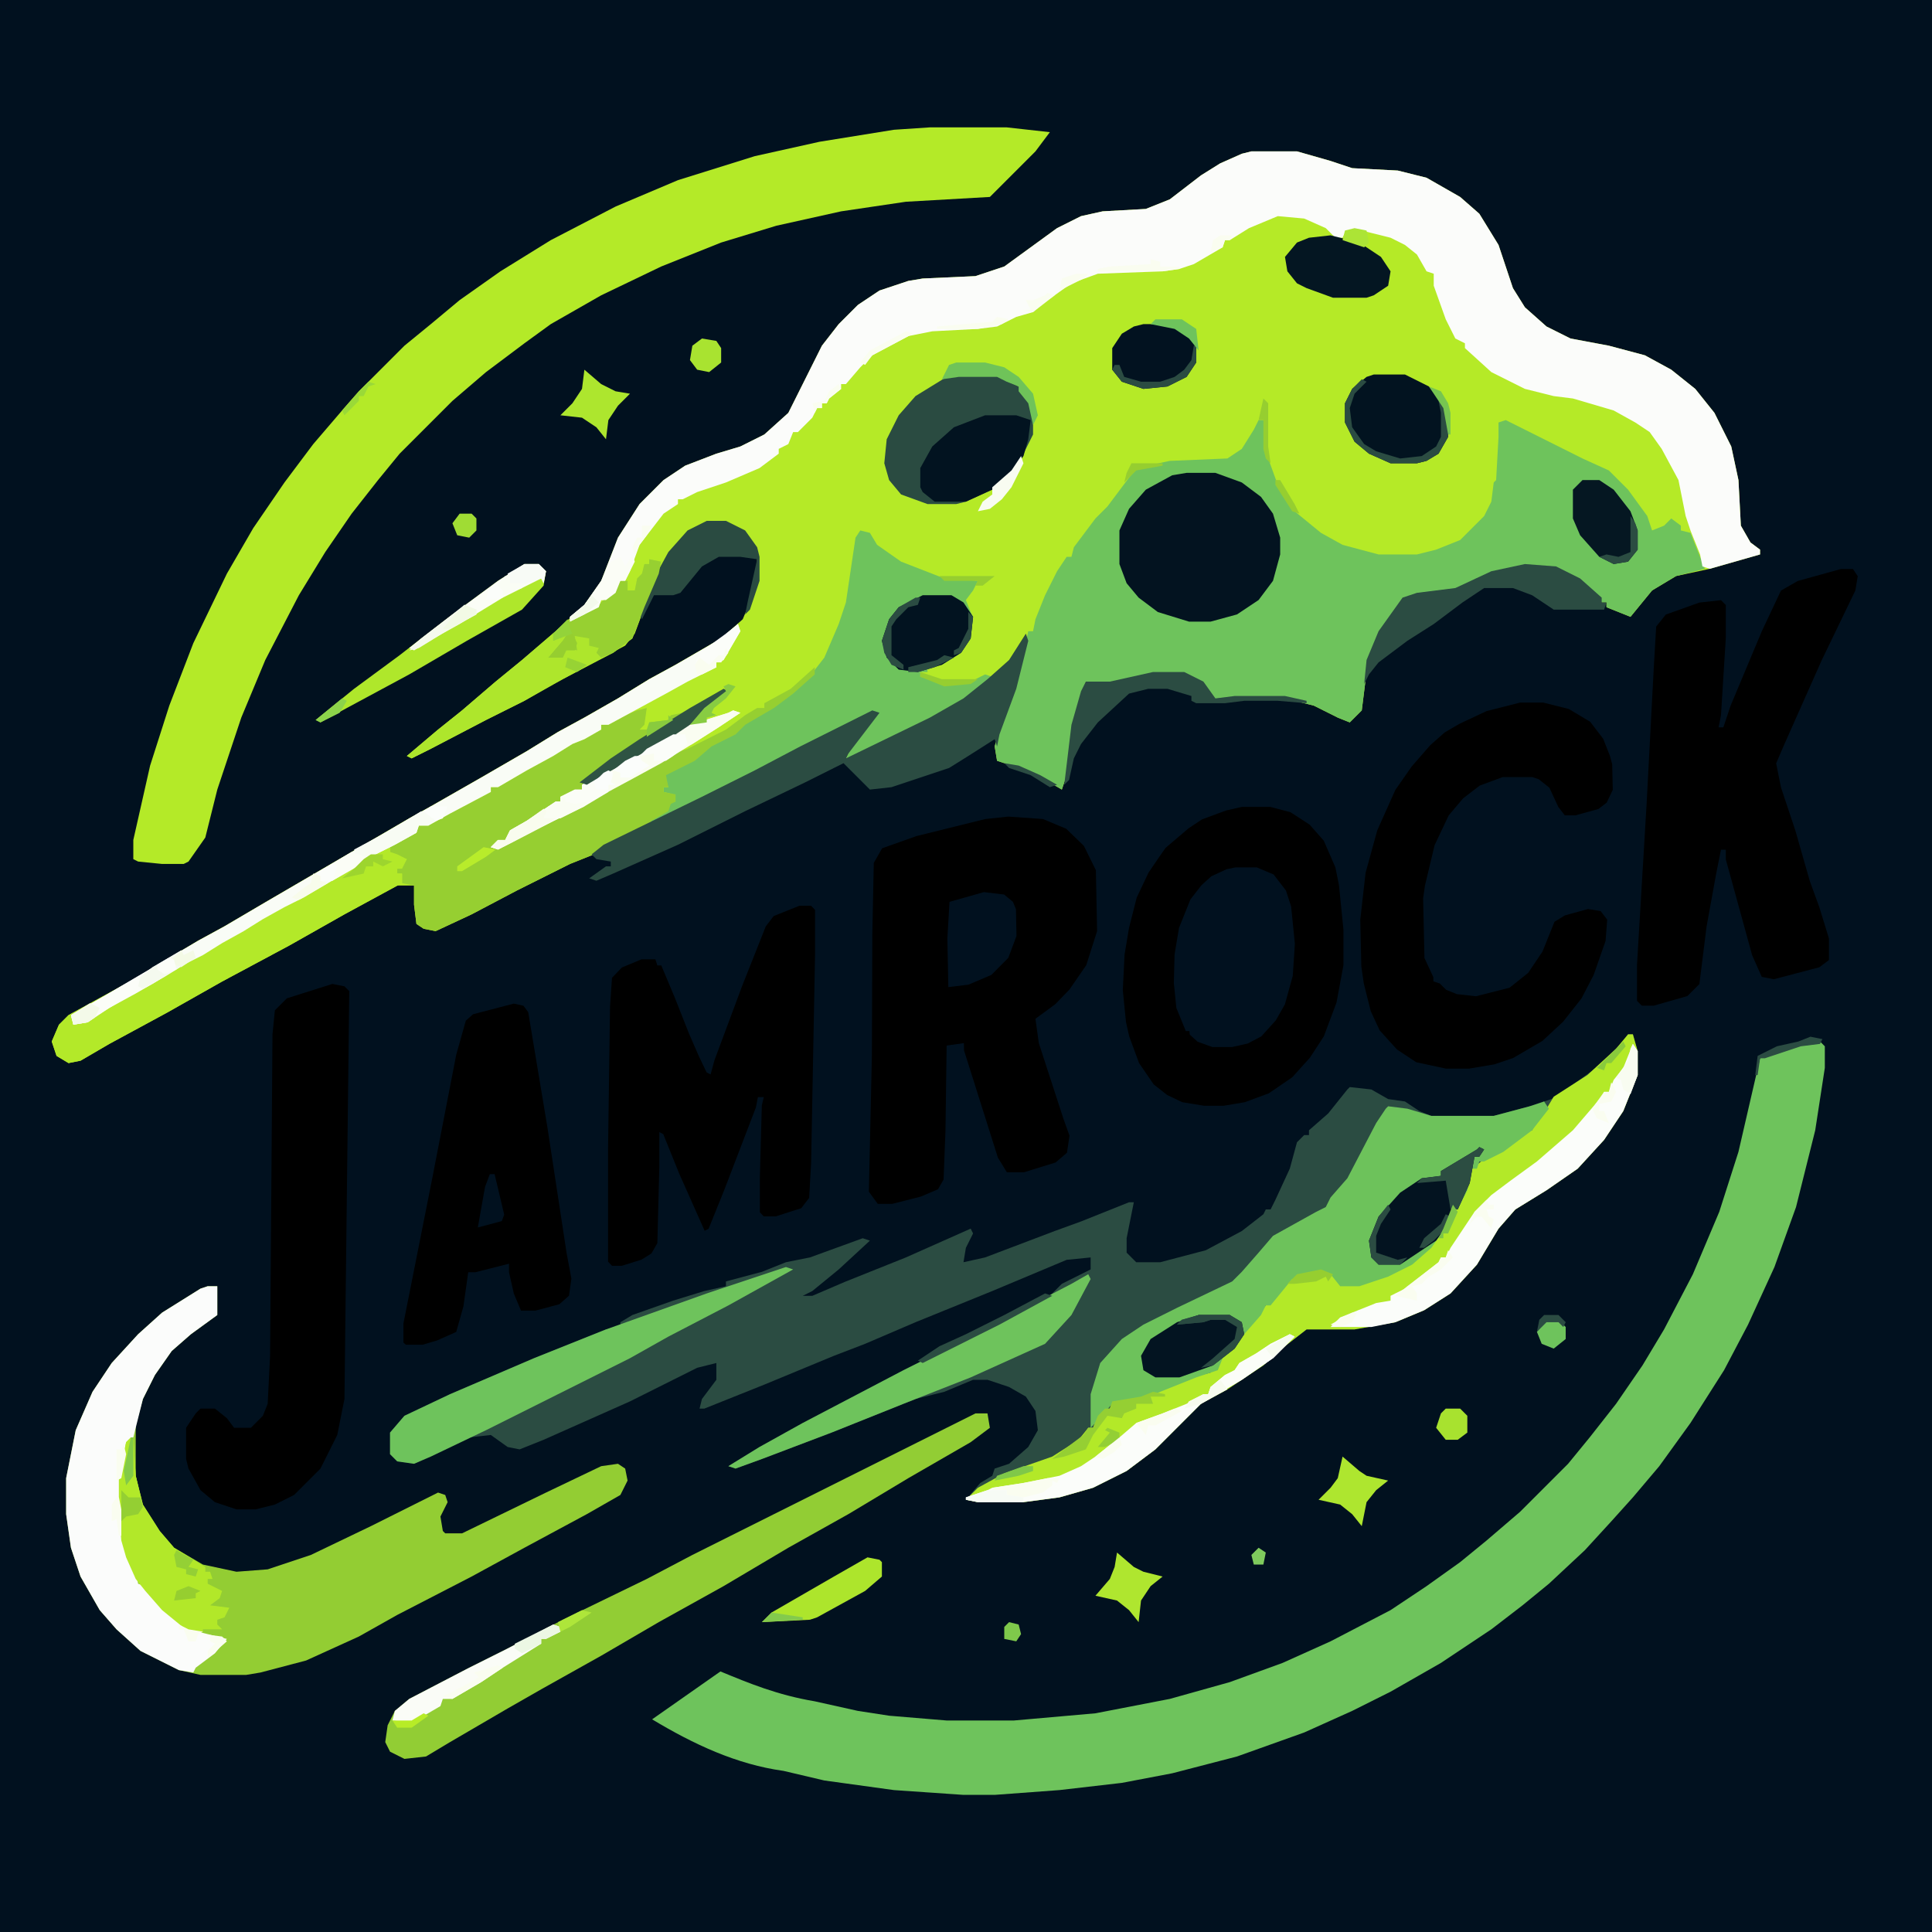
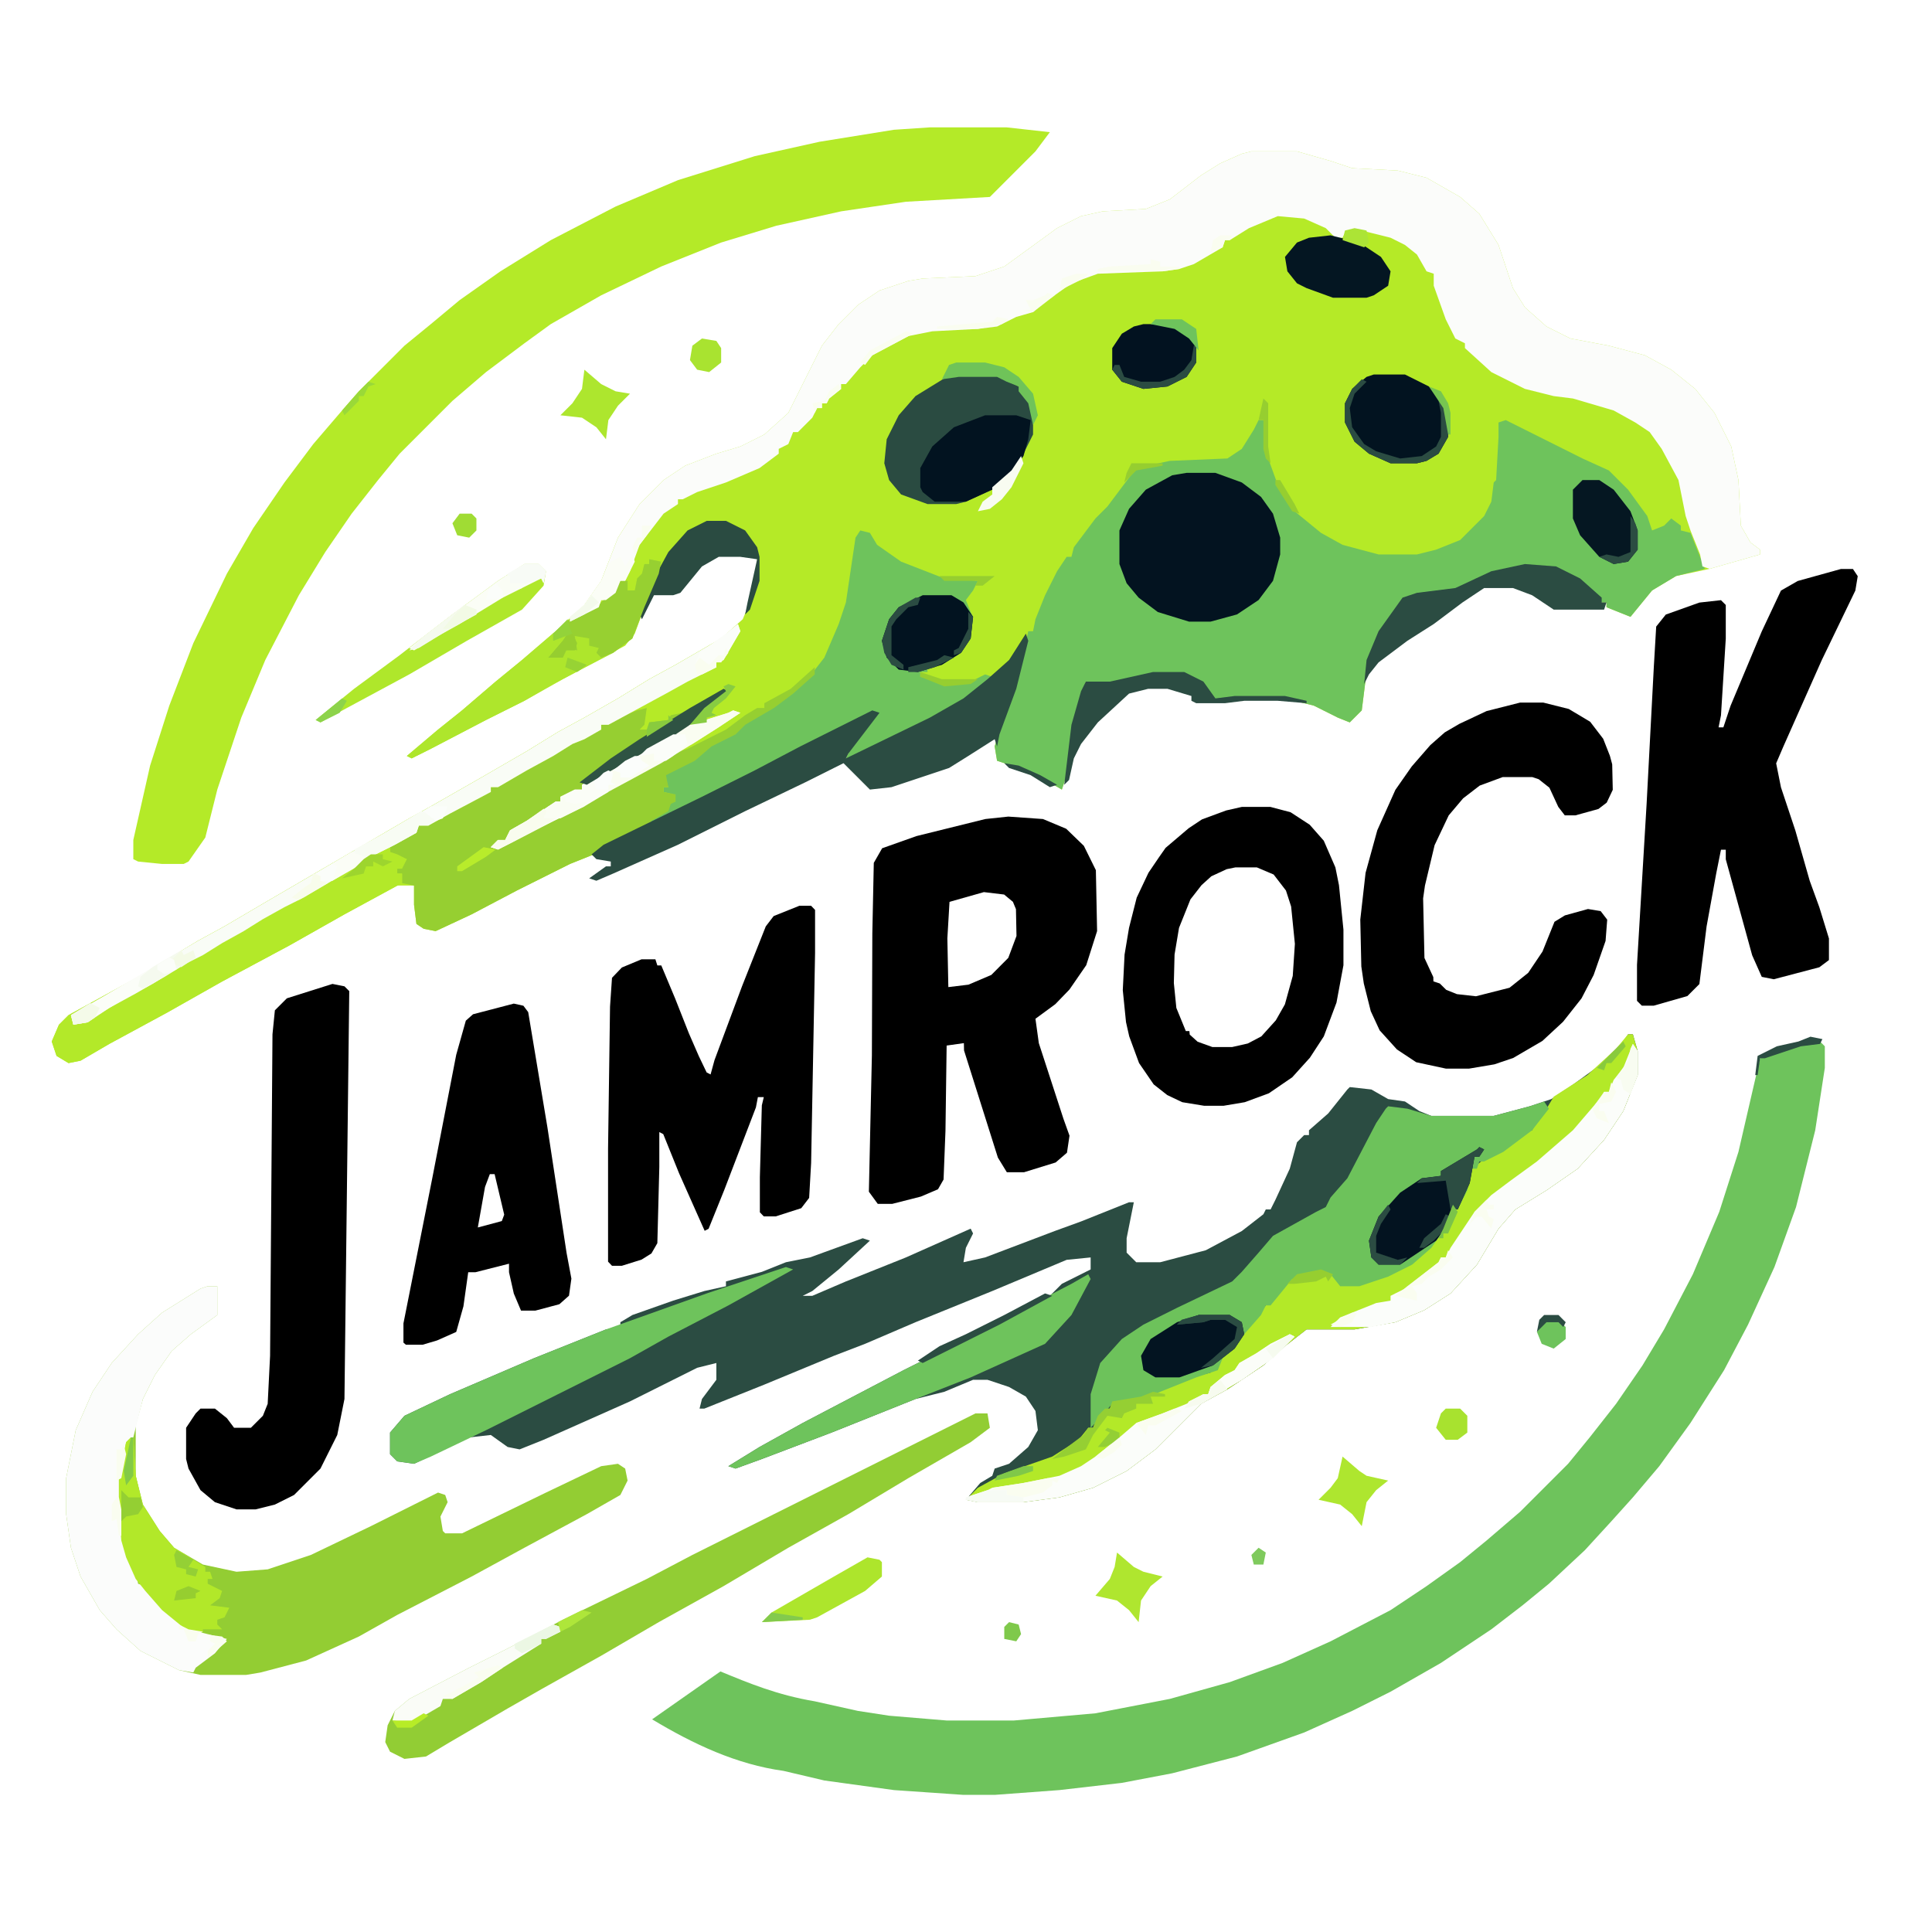
<svg xmlns="http://www.w3.org/2000/svg" viewBox="0 0 805.237 805.237">
-   <path d="M113.433 119.914H918.67v805.238H113.433Z" fill="#01111f" style="stroke-width:.786" transform="translate(-113.433 -119.914)" />
  <path d="M521.567 63.086h19l14 4 9 3 19 1 12 3 14 8 8 7 8 13 6 18 5 8 9 8 10 5 16 3 15 4 11 6 10 8 8 10 7 14 3 14 1 19 4 7 4 3v2l-21 6-14 3-10 6-9 11-10-4v-2h-2l-4-5-10-7-5-2-13-1-14 3-15 7-21 3-8 11-6 12-2 8-2 16-5 5-5-2-10-5-12-3h-21l-8 1-5-7-8-4h-13l-18 4-10-1-3 10-2 8-2 18-3 9-12-7-15-5-1-6 3-10 7-21 3-14-8 11-11 10-14 9-23 12-17 8h-2l2-4 11-15-6 2-40 20-19 10-34 17-17 8-2 2-10 4-22 11-19 10-15 7-5-1-3-2-1-8v-8h-7l-22 12-23 13-28 15-23 13-24 13-12 7-5 1-5-3-2-6 3-7 4-4 31-17 8-5 15-9 11-6 17-10 60-35 9-5 21-12 19-11 13-8 11-6 14-8 13-8 11-6 19-11 9-8 5-12 1-4v-10l-3-7-5-5-5-2h-8l-8 4-7 8-8 15-7 19-4 5-26 14-16 9-16 8-23 12-8 4-2-1 13-11 10-8 14-12 11-9 14-12 12-11 7-10 7-18 9-14 10-10 9-6 13-5 10-3 10-5 10-9 14-28 7-9 8-8 9-6 12-4 6-1 22-1 12-4 22-16 10-5 9-2 18-1 10-4 13-10 8-5 9-4z" fill="#b5ea27" />
  <path d="M678.567 431.086h2l2 7v10l-6 15-8 12-11 12-13 9-13 8-7 8-9 15-11 12-11 7-12 5-17 3h-20l-9 7-9 8-15 10-11 6-19 19-12 9-14 7-14 4-15 2h-19l-5-1 6-7 5-3 1-3 6-2 8-7 4-7-1-8-4-6-7-4-9-3h-6l-12 5-12 3-35 14-29 11-11 4-3-1 13-8 18-10 42-22 26-13 19-10 16-8 5-5 12-6v-5l-10 1-31 13-32 13-21 9-13 5-29 12-25 10h-2l1-4 6-8v-7l-8 2-28 14-36 16-10 4-5-1-7-5-9 1-23 11-7-1-3-3v-9l6-7 19-9 35-15 30-12 6-1v-2l5-3 17-6 13-4 9-2v-2l15-4 10-4 10-2 22-8 3 1-13 12-11 9-4 2h4l14-6 25-10 27-12 1 2-3 6-1 6 9-2 29-11 11-4 20-8h2l-3 15v6l4 4h10l19-5 15-8 9-7 1-2h2l2-4 6-13 3-11 3-3h2v-2l8-7 8-10 1-1 9 1 7 4 7 1 6 4 5 2h26l15-4 9-3 9-6 11-8 10-10z" fill="#2b4c42" />
  <path d="M524.567 175.086h2l2 16 4 11 7 11 11 9 9 5 15 4h16l8-2 10-4 10-10 3-6 1-8 1-1 1-18v-6l3-1 32 16 11 5 8 8 8 11 2 6 5-2 3-3 4 3v2l4 1 6 15-12 3-10 6-9 11-10-4v-2h-2l-4-5-10-7-5-2-13-1-14 3-15 7-21 3-8 11-6 12-2 8-2 16-5 5-5-2-10-5-12-3h-21l-8 1-5-7-8-4h-13l-18 4-10-1-3 10-2 8-2 18-3 9-12-7-15-5-1-6 3-10 7-21 4-17h2l1-5 4-10 5-10 4-6h2l1-4 9-12 5-5 12-16 14-3 24-1 6-4 5-8zm229 259h5l2 2v9l-4 26-8 32-9 25-11 24-10 19-14 22-13 18-11 13-9 10-11 12-15 14-11 9-13 10-21 14-21 12-16 8-20 9-28 10-27 7-21 4-26 3-27 2h-13l-29-2-29-4-17-4c-19.594-2.705-37.483-11.093-54.771-21.484l28.467-19.959c11.868 4.888 23.671 9.814 39.304 12.443l18 4 13 2 24 2h28l34-3 31-6 25-7 22-8 20-9 25-13 15-10 14-10 11-9 14-12 20-20 9-11 11-14 11-16 9-15 12-23 11-26 8-25 9-39 11-4z" fill="#6ec35c" />
  <path d="M387.567 53.086h32l18 2-6 8-19 19-35 2-27 4-27 6-23 7-25 10-25 12-21 12-11 8-16 12-14 12-22 22-9 11-11 14-11 16-11 18-14 27-10 24-10 30-5 20-7 10-2 1h-9l-10-1-2-1v-8l7-31 8-25 10-26 14-29 11-19 13-19 12-16 12-14 7-8 19-19 11-9 12-10 17-12 21-13 27-14 26-11 32-10 27-6 31-5z" fill="#b4ea28" />
  <path d="M521.567 63.086h19l14 4 9 3 19 1 12 3 14 8 8 7 8 13 6 18 5 8 9 8 10 5 16 3 15 4 11 6 10 8 8 10 7 14 3 14 1 19 4 7 4 3v2l-21 6-3-1-1-5-4-10-2-6-3-15-7-13-5-7-6-4-9-5-17-5-8-1-12-3-14-7-11-10v-2l-4-2-4-8-5-14v-5l-3-1-4-7-5-4-6-3-12-3-7 1-1 2h-3l-4-4-9-4-11-1-12 5-8 5h-2l-1 3-12 7-6 2-7 1-27 1-11 4-14 10-2 2-7 2-8 4-8 1-19 1-10 2-15 8-5 5-6 7h-2v2l-5 4-1 2h-2v2h-2l-2 4-6 6h-2l-2 5-4 2v2l-8 6-14 6-12 4-6 3h-2v2l-6 4-10 13-4 11-2 4h-2l-2 5-4 3h-2l-1 3-12 6v-2l6-5 7-10 7-18 9-14 10-10 9-6 13-5 10-3 10-5 10-9 14-28 7-9 8-8 9-6 12-4 6-1 22-1 12-4 22-16 10-5 9-2 18-1 10-4 13-10 8-5 9-4z" fill="#fbfcfa" />
  <path d="M86.567 536.086h4v12l-11 8-8 7-7 10-5 10-3 11v21l3 12 7 11 6 7 12 7 14 3 13-1 18-6 25-12 28-14 3 1 1 3-3 6 1 6 1 1h7l35-17 23-11 7-1 3 2 1 5-3 6-14 8-26 14-22 12-31 16-16 9-22 10-19 5-6 1h-19l-9-2-16-8-10-9-7-8-8-14-4-12-2-14v-15l4-20 7-16 8-12 11-12 10-9 16-10z" fill="#93cd33" />
  <g style="fill:currentColor;fill-opacity:1">
    <path d="m517.585 336.313-6.548 1.483-10.045 3.707-5.58 3.707-9.598 8.155-2.603 3.707-4.538 6.673-4.91 10.379-3.197 12.604-1.858 11.12-.742 14.828 1.342 13.345 1.34 5.93 4.095 11.122 6.103 8.897 5.656 4.448 6.25 2.966 9.08 1.483h8.184l8.78-1.483 10.045-3.707 9.747-6.673 7.365-8.155 5.803-8.897 5.28-14.086 2.9-15.57-.003-14.827-1.864-18.535-1.49-7.414-4.838-11.12-5.88-6.673-7.962-5.19-8.409-2.224zm-2.675 25.207h8.93l6.995 2.966 5.135 6.672 2.16 6.673 1.565 15.57-.891 13.344-3.272 11.862-3.794 6.673-6.026 6.672-5.655 2.966-6.548 1.483h-8.185l-6.176-2.224-3.275-2.966-.149-1.483h-1.488l-3.945-9.638-1.044-10.38.295-11.862 1.859-11.12 4.76-11.863 4.612-5.93 4.092-3.708 6.399-2.965z" style="stroke-width:.743" />
    <path d="M333.137 377.527h4.93l1.643 1.714v18.005l-1.643 87.45-.822 14.574-3.287 4.287-10.682 3.43h-4.93l-1.643-1.715v-14.575l.822-30.007.821-3.43h-2.465l-.821 4.287-13.147 34.294-6.574 16.29-1.643.857-10.682-24.006-6.574-16.29-1.643-.857v14.575l-.822 31.722-2.465 4.287-4.108 2.572-8.217 2.572h-4.109l-1.643-1.715v-47.154l.822-59.157.821-12.003 4.109-4.287 8.217-3.43h5.752l.821 2.573h1.644l5.751 13.717 5.752 14.575 4.109 9.431 3.286 6.86 1.644.856 1.643-6.001 11.504-30.865 9.86-24.863 3.287-4.287z" style="stroke-width:.839" />
    <path d="M633.552 292.83h9.676l10.614 2.662 8.915 5.322 5.435 7.095 2.796 7.096.959 3.548.236 10.643-2.52 5.322-3.46 2.66-9.617 2.66h-4.398l-2.717-3.547-3.696-7.982-4.477-3.548-2.659-.887h-12.314l-9.597 3.548-6.919 5.322-6 7.095-5.881 12.417-4.024 16.852-.761 5.322.551 24.835 3.696 7.982.04 1.774 2.658.887 2.698 2.66 4.437 1.775 7.936.886 13.995-3.547 7.78-6.21 5.96-8.87 5.001-12.416 4.34-2.66 9.616-2.661 5.297.887 2.718 3.548-.682 8.869-4.963 14.19-5.061 9.757-7.7 9.757-8.619 7.982-12.157 7.096-7.857 2.66-10.516 1.775h-9.676l-12.374-2.661-8.034-5.322-7.215-7.982-3.695-7.983-2.895-11.53-1.037-7.096-.434-19.512 2.206-19.513 4.884-17.74 7.542-16.851 6.82-9.756 7.72-8.87 6.039-5.322 6.078-3.547 11.317-5.322z" style="stroke-width:.883" />
    <path d="M767.285 237.145h5l2 3-1 6-14 29-16 36-3 7 2 10 6 18 6 21 4 11 4 13v9l-4 3-19 5-5-1-4-9-11-40v-4h-2l-2 10-4 22-3 24-5 5-14 4h-5l-2-2v-15l4-67 3-57 1-17 4-5 14-5 9-1 2 2v14l-2 32-1 5h2l3-9 13-31 8-17 7-4z" />
    <path d="m420.26 340.346-9.589 1.016-28.689 7.107-14.314 5.076-3.481 6.09-.61 29.442-.182 50.761-1.258 56.852 3.706 5.076h6.006l11.952-3.045 7.147-3.046 2.32-4.06.793-20.305.488-35.533 7.187-1.015.062 3.045 14.111 44.67 3.726 6.091h7.208l13.133-4.06 4.724-4.061 1.057-7.107-2.544-7.106-10.243-31.472-1.406-10.152 8.287-6.092 5.885-6.09 7.002-10.153 4.52-14.213-.51-25.38-5.01-10.152-7.35-7.107-9.691-4.06zm-10.179 31.473 8.43 1.015 3.665 3.045 1.262 3.046.225 11.167-3.42 9.137-7.066 7.107-9.528 4.061-8.389 1.016-.408-20.306.896-15.227z" style="stroke-width:1.104" />
    <path d="m138.567 410.086 5 1 2 2-2 170-3 15-7 14-11 11-8 4-8 2h-8l-9-3-6-5-5-9-1-4v-13l4-6 2-2h6l5 4 3 4h7l5-5 2-5 1-20 1-134 1-10 5-5z" />
    <path d="m327.584 538.205-17 4.443-3 2.665-4 14.218-10 51.538-12 60.425v7.997l1 .889h7l6-1.778 8-3.554 3-10.663 2-14.218h3l14-3.554v3.554l2 8.886 3 7.109h6l10-2.666 4-3.554 1-7.109-2-10.663-8-52.427-8-47.984-2-2.666zm-10 71.087h2l4 16.883-1 2.666-10 2.666 3-16.883z" style="stroke-width:.943" transform="translate(-113.433 -119.914)" />
  </g>
  <path d="M678.567 431.086h2l2 7v10l-6 15-8 12-11 12-13 9-13 8-7 8-9 15-11 12-11 7-12 5-17 3h-20l-9 7-9 8-15 10-11 6-19 19-12 9-14 7-14 4-15 2h-19l-5-1 5-5 11-6 20-7 11-7 4-5h2l2-5 3-3h2l1-3 12-2 21-8 8-2 1-2 2-1 2-4 6-5 6-9 6-7 5-5 6-7 12-3 5 2 3 4h8l17-6 9-6 6-7 5-7 1-5 2-2 3-4 4-11 5-4 11-6 7-6h2l2-4 4-5 3-5 14-9 12-11z" fill="#b3e928" />
  <path d="m643.567 459.086 2 3-7 9-12 9-8 4h-2l-1 3h-2l-2 9-4 8h-2l-2 6-7 10-8 7-10 5-12 4h-8l-4-5-4-1-12 3-9 11h-2l-2 4-7 8-4 6-5 4-2 5-9 3-20 8-7 2-8 1-7 8-2 2v-14l4-13 9-10 9-6 14-7 23-11 4-4 7-8 6-7 18-10 4-2 2-4 7-8 12-23 4-6 1-1 8 1 10 3h26l15-4Z" fill="#6dc25b" />
  <path d="m358.567 221.086 4 1 3 5 10 7 18 7 14 1-2 4-3 4 2 5 1 2-1 9-4 6-8 5-6 1v2h-3v2l5 1 5 2 11-1 6-3 3 1-9 8-17 10-24 12-9 4h-2l2-4 11-15-6 2-40 20-19 10-28 14-2-1 8-5v-3h3l-1-3-4-1v-2h2l-2-5 8-5 6-3 9-7 8-4 5-4 6-4 5-3 13-10 7-9 6-14 3-9 4-27z" fill="#6ec35c" />
  <path d="M339.567 278.086v3l-9 8-8 6-12 7-4 4-10 5-7 6-12 6 1 5h-2v2l5 1v3l-2 1-1 3-7 4-3 3-19 9-2 2-10 4-22 11-19 10-15 7-5-1-3-2-1-8v-8l-5-1v-4h-2v-2l4-4-5-1-2-2v-3l8-4 4-4 10-4 7-4 11-6h2v-2l8-4 11-6 14-8 2-2 8-3 3-1v-2l15-6 4-1-1 7-2 2h4v-3l8-1 1-2 5-1 17-10 2 1-14 12-5 5-17 9-18 10-5 3h-2v2l-9 3v2l-14 9-8 5-1 2-5 3 6-2 17-9 16-8 10-6 10-5 11-6 5-3 6-2 16-8 8-6 5-3h3v-2l11-6z" fill="#96cf31" />
  <path d="M406.567 589.086h5l1 6-8 6-26 15-25 15-25 14-27 16-27 15-24 14-25 14-14 8-24 14-10 6-9 1-6-3-2-4 1-7 3-6 6-5 25-13 16-8 23-12 35-17 19-10 16-8z" fill="#92cd34" />
  <path d="m307.567 260.086 1 3-7 12-3 1v2l-12 6-9 5-24 13h-3v2l-7 4-5 2-8 5-11 6-12 7h-3v2l-17 9-9 5h-4l-1 3-9 5h-2v3l3 1 4 2-2 4h-2v2h2v4l-24 13-23 13-28 15-23 13-24 13-12 7-5 1-5-3-2-6 3-7 4-4 31-17 8-5 15-9 11-6 17-10 60-35 9-5 21-12 19-11 13-8 11-6 14-8 13-8 11-6 19-11z" fill="#b3e929" />
  <path d="M86.567 536.086h4v12l-11 8-8 7-7 10-5 10-4 16-2 2-3 15v13l2 18 4 8 1 5 3 1 6 8 9 8 3 2 16 4-5 6-8 6-1 2-6-1-16-8-10-9-7-8-8-14-4-12-2-14v-15l4-20 7-16 8-12 11-12 10-9 16-10z" fill="#fbfcfb" />
  <path d="M494.567 197.086h12l11 4 8 6 5 7 3 10v7l-3 11-6 8-9 6-11 3h-9l-13-4-8-6-5-6-3-8v-14l4-9 7-8 11-6z" fill="#031320" />
  <path d="m427.567 264.086 1 3-5 20-7 19-1 5-1-3-11 7-8 5-24 8-9 1-11-11-16 8-25 12-28 14-27 12-7 3-3-1 7-5h2v-2l-6-1-2-2 5-4 41-20 22-11 19-10 30-15 3 1-13 17-1 2 35-17 14-8 10-8 9-8z" fill="#2b4c42" />
  <path d="M399.567 156.086h16l9 5 5 7 1 3v10l-7 14-8 8-13 6-4 1h-12l-11-4-5-6-2-7 1-10 5-10 7-8 13-8z" fill="#2a4b41" />
  <path d="m327.567 528.086 3 1-27 15-25 13-16 9-60 30-23 11-7 3-7-1-3-3v-9l6-7 19-9 35-15 30-12 42-15z" fill="#6ec35c" />
  <path d="m307.567 260.086 1 3-7 12-3 1v2l-12 6-9 5-24 13h-3v2l-7 4-5 2-8 5-11 6-12 7h-3v2l-17 9-9 5h-4l-1 3-9 5-12 6-4 3-22 13-8 4-9 5-8 5-9 5-8 5-8 4-13 8-13 7-10 6-4 3-6 1-1-4 14-8 39-23 11-6 17-10 60-35 9-5 21-12 19-11 13-8 11-6 14-8 13-8 11-6 19-11z" fill="#f9fcf6" />
  <path d="m680.567 435.086 2 3v10l-6 15-8 12-11 12-13 9-13 8-7 8-9 15-11 12-11 7-12 5-10 2h-17l4-4 15-6 6-1v-2l6-3 14-11 1-2h2l2-4 10-15 7-7 8-6 11-8 15-13 12-14 1-2h2l2-5 4-5 2-5z" fill="#fbfdfa" />
  <path d="m453.567 531.086 1 2-8 15-11 12-31 14-28 11-30 12-29 11-11 4-3-1 13-8 18-10 42-22 26-13 19-10 25-13z" fill="#6ec35c" />
  <path d="m270.567 233.086 5 1-1 5-6 14-5 13-8 6-25 13-12 7-16 8-23 12-8 4-2-1 13-11 10-8 14-12 11-9 14-12 6-5 12-6 8-8 1-2h3v4h3l1-5 2-2 1-4h2z" fill="#aee62c" />
  <path d="M54.567 599.086h1l1 16 3 12 7 11 6 7 13 8v2h2l1 3h-2v2l6 3-1 3-4 3 8 1-2 4-3 1v2l2 2h-8v1h-6l-11-9-7-8-4-5-4-9-2-7-1-13v-13l3-15Z" fill="#b2e829" />
  <path d="M572.567 156.086h13l10 5 6 7 2 5v9l-4 7-5 3-4 1h-11l-9-4-6-5-4-8v-8l3-6 6-5zm-162 17h13l6 2-1 8-2 7-6 8-7 6-11 5h-13l-5-4-1-2v-8l5-9 9-8z" fill="#021320" />
  <path d="m635.567 235.086 13 1 10 5 9 8v2h2l-1 3h-21l-9-6-8-3h-12l-9 6-12 9-11 7-12 9-4 5-2 4 1-10 5-12 10-14 6-2 16-2 15-7z" fill="#2b4c42" />
  <path d="m537.567 556.086 2 1-9 9-13 9-17 10-19 19-12 9-14 7-14 4-15 2h-19l-5-1v-1l9-3 2-1 13-2 15-3 9-4 6-4 10-8 7-6 11-4 10-4 7-4h2l1-3 6-5 4-2 2-3 7-4 6-4z" fill="#fbfdfa" />
  <path d="M218.567 235.086h6l3 3-1 6-9 10-23 13-24 14-26 14-11 6-2-1 16-13 19-14 9-7 13-10 19-14z" fill="#afe72b" />
  <path d="m616.567 478.086 2 1-2 3h-2l-2 11-5 11h-2l-2 6-5 7-15 10h-9l-3-3-1-7 4-10 9-10 9-6 8-1v-2l15-9Z" fill="#031320" />
  <path d="M384.567 248.086h12l5 3 4 6-1 9-4 6-8 5-10 3-8-1-5-5-2-7 3-9 4-5z" fill="#021320" />
  <path d="m554.567 98.086 12 3 9 6 4 6-1 6-6 4-3 1h-14l-11-4-4-2-4-5-1-6 5-6 5-2z" fill="#041622" />
  <path d="M499.567 548.086h13l5 3 1 5-4 6-9 7-14 5h-10l-5-3-1-6 4-7 11-7z" fill="#031421" />
  <path d="M476.567 135.086h10l8 4 4 5v7l-4 6-8 4-10 1-9-3-4-5v-9l4-6 5-3z" fill="#021220" />
  <path d="M294.567 217.086h8l8 4 5 7 1 4v10l-4 12-2 2 1-5 4-18-7-1h-9l-7 4-9 11-3 1h-8l-5 10-1-2 6-15 6-11 8-9z" fill="#2a4b41" />
  <path d="m270.567 233.086 5 1-1 5-6 14-5 13-8 6-5 2-2-2 1-2-4-1v-3l-6-1 1 6-4-1-2 4h-6l6-7 2-3-6 3v-3l7-6 12-6 8-8 1-2h3v4h3l1-5 2-2 1-4h2z" fill="#97d031" />
  <path d="M659.567 200.086h7l6 4 7 9 3 8v8l-4 5-6 1-6-3-8-9-3-7v-12Z" fill="#051722" />
  <path d="m305.567 296.086 3 1-9 6-11 7-13 8-11 6-13 7-11 6-27 14-6 3-3-1 3-3h3l2-4 7-4 12-8h2v-2l6-3h3v-2l24-13 16-9 5-3 16-5z" fill="#fafdf0" />
  <path d="M480.567 280.086h13l8 4 5 7 8-1h21l9 2v1l-12-1h-14l-8 1h-12l-2-1v-2l-10-3h-8l-8 2-13 12-7 9-3 6-2 9-2 2 3-25 4-14 2-4h10z" fill="#2b4c42" />
  <path d="m361.567 649.086 5 1 1 1v6l-7 6-20 11-3 1-20 1 4-4 26-15z" fill="#ade52c" />
  <path d="m230.567 677.086 3 1v2l-6 3h-2v2l-16 10-9 6-12 7h-4l-1 3-12 7-8-1 1-4 6-5 25-13 16-8z" fill="#fafcf7" />
  <path d="M218.567 235.086h6l3 3-1 5-1-2-16 8-18 11-9 5-10 6-2-1 5-4 13-10 19-14z" fill="#fbfdf6" />
  <path d="m253.567 321.086 2 1-1 4 2 1h-3v3l-10 6-19 9-17 9-3-1 3-3h3l2-4 7-4 12-8h2v-2l6-3h3v-2Z" fill="#fbfdf7" />
  <path d="m301.567 287.086 2 1-14 12-5 5-17 9-18 10-5 3-3-1 13-10 12-8 21-13z" fill="#2f5343" />
  <path d="m465.567 647.086 7 6 4 2 8 2-5 4-4 6-1 9-4-5-5-4-9-2 6-7 2-5z" fill="#afe62f" />
  <path d="m559.567 607.086 7 6 3 2 9 2-5 4-4 5-2 10-4-5-5-4-9-2 5-5 3-4z" fill="#aee62f" />
  <path d="m243.567 154.086 7 6 6 3 6 1-5 5-4 6-1 8-4-5-6-4-9-1 5-5 4-6z" fill="#ade62e" />
  <path d="m75.567 396.086 1 2 4-2 1 3-13 8-12 7-11 6-9 6-6 1-1-4 14-8 17-10zM537.567 556.086l2 1-9 9-13 9-17 10-7 2 2-3 6-3h2l1-3 6-5 4-2 2-3 7-4 6-4z" fill="#fbfdf8" />
  <path d="m616.567 478.086 2 1-2 3h-2l-2 11-5 11h-3l-2-12-12 1 2-2 8-1v-2l15-9Z" fill="#2c4d42" />
  <path d="M398.567 151.086h12l8 2 6 4 6 7 2 9-2 4-2-9-4-5v-2l-5-2-4-2h-16l-7 1 3-6z" fill="#6fc359" />
  <path d="M54.567 599.086h1l1 16 3 13-2 3-5 1-2 2-1-5v-13l3-15Z" fill="#b2e92a" />
  <path d="m175.567 338.086 6 3-3 3h-4l-1 3-9 5-10 5-6-1-1-2 15-8z" fill="#f8fcf4" />
  <path d="m263.567 231.086 1 3-4 8h-2l-2 5-4 3h-2l-1 3-12 6v-2l6-5 7-10 4-8 4-2 2 4z" fill="#fbfdf6" />
  <path d="m480.567 580.086 5 1v1h-6l1 3h-7v2l-5 2-1 2-6-1-6 8-3 6-9 3-5 1 5-4 8-6 2-3h2l2-5 3-3h2l1-3 12-2z" fill="#95cf33" />
  <path d="m567.567 158.086 2 1-5 5-2 6 1 8 5 7 5 3 10 3 9-1 6-4 2-4v-10l-1-5 3 3 1 3v9l-4 7-5 3-4 1h-11l-9-4-6-5-4-8v-8l3-6z" fill="#2b4c42" />
  <path d="m307.567 260.086 1 3-7 12-3 1v2l-6 3h-2l-1-4 2-5 11-8z" fill="#fbfdf9" />
  <path d="m292.567 141.086 6 1 2 3v6l-5 4-5-1-3-4 1-6Z" fill="#a9e330" />
  <path d="M602.567 587.086h6l3 3v7l-4 3h-5l-4-5 2-6Z" fill="#a8e22f" />
  <path d="m75.567 396.086 1 2 4-2 1 3-13 8-9 5-2-1 1-4 5-4z" fill="#f5faef" />
  <path d="m305.567 296.086 3 1-9 6-11 7-5 2 1-2h2l-2-3-3-1 6-4 16-5z" fill="#fafdf1" />
  <path d="m435.567 539.086 3 1-22 12-32 16-2-1 9-6 11-5 16-8z" fill="#2b4c42" />
  <path d="M280.567 306.086h5l1 4-6 5-3 2h-5v-3l-6 1 3-3z" fill="#fbfdf9" />
  <path d="m226.567 337.086 2 1-2 3h5l-3 2-21 11-3-1 3-3h3l2-4 7-4z" fill="#f9fcee" />
  <path d="M644.567 550.086h5l3 3v5l-5 4-5-2-2-5Z" fill="#6ec35c" />
  <path d="M218.567 235.086h6l3 3-1 5-1-2-9 3h-7l3-1-1-4Z" fill="#f8fbf6" />
  <path d="M499.567 548.086h13l5 3 1 5-4 6-9 7-5 1 5-4 9-8 1-5-5-3h-6l-3 1-11 1 2-2Z" fill="#2b4c42" />
  <path d="m146.567 355.086 5 2 1 2-14 8h-5v-2l-2-1z" fill="#fbfdf6" />
  <path d="m193.567 252.086 5 2v2l-11 6-13 8-4 1 5-5 13-10z" fill="#f5faee" />
  <path d="M436.567 616.086h5l-1 2-2-1v2l-4 3-8 2-7-1v-2h-6v-1l13-2z" fill="#fafdf0" />
  <path d="m425.567 190.086 1 3-5 10-4 5-5 4-5 1 2-4 4-3v-3l8-7zM680.567 435.086l2 3v10l-3 8-3-2-1-4-2-1 5-7 1-5z" fill="#f8fcf1" />
  <path d="M497.567 144.086h1v7l-4 6-8 4-10 1-9-3-4-5 1-2h2l2 5 7 2h8l6-2 4-3 3-4z" fill="#2b4c42" />
  <path d="M191.567 214.086h5l2 2v5l-3 3-5-1-2-5Z" fill="#a0dc34" />
  <path d="M411.567 621.086h8v2l7 1v2h-19l-5-1v-1Z" fill="#f7fbf5" />
  <path d="M381.567 249.086h2l-1 3-4 1-5 5-2 3v12l5 4v2l-5-2-3-5-1-5 3-9 4-5z" fill="#2b4c42" />
  <path d="M233.567 332.086h2v2l4 1 5-1-1 2-10 5h-7l2-5 5-2Z" fill="#fafdf3" />
  <path d="m230.567 677.086 3 1v2l-6 3h-2v2l-8 4-3-2v-2Z" fill="#ecf7e4" />
  <path d="M481.567 133.086h11l6 4 1 9-4-5-6-4-10-2Z" fill="#6ec35c" />
  <path d="m479.567 108.086 4 1v2h8v1l-7 1h-27v-1l5-1 17-1Z" fill="#fafdf0" />
  <path d="m578.567 502.086 1 2-4 6-2 5v7l9 3 4-1-3 3h-9l-3-3-1-7 4-10Z" fill="#2b4c42" />
  <path d="M264.567 315.086h2l1 2 3 2-8 5h-4v-2l-3-1 5-4Z" fill="#fbfdfb" />
  <path d="m603.567 521.086 2 3-5 5-5 3-3 3-4 1 2 3v3l-9-2 5-4 13-10 1-2h2z" fill="#fafdf0" />
  <path d="m50.567 621.086 3 3h5l1 4-2 3-5 1-2 2Z" fill="#94cf33" />
  <path d="M154.567 356.086h5v2l4 1-4 2-4-2v2h-3l-1 3-9 2 5-4 4-4z" fill="#9dd52e" />
  <path d="m303.567 285.086 3 1-4 5-5 4-1 2 2 1-4 1v2l-7 1 6-7 9-7-1-2z" fill="#88cc42" />
  <path d="m37.567 418.086 4 2-2 4-3 2-6 1-1-4Z" fill="#f4fae9" />
  <path d="m564.567 95.086 5 1 1 5-2 2-9-3 1-4Z" fill="#ace436" />
  <path d="m754.567 432.086 5 1-1 2-8 1-15 5h-2l-1 7h-1l1-8 8-4 9-2zm-75-217 2 3 1 3v8l-4 5-6 1-6-3 3-1 5 1 5-2z" fill="#2b4c42" />
  <path d="m671.567 451.086 2 4-2 4-5 1v3h2l2 5-5-2-2-4 5-7h2zM207.567 694.086l2 1-9 6-12 7-4-1 8-4 7-4-2-2z" fill="#fafdf0" />
  <path d="m193.567 252.086 5 2v2l-11 6h-3l5-6Z" fill="#f2fae5" />
  <path d="m550.567 529.086 5 2-2 3-1-2-4 2-9 1h-3l4-4z" fill="#96ce30" />
  <path d="m73.567 646.086 7 4-2 3 4 1-1 3-4-1v-2l-4-1-1-5Z" fill="#94d035" />
  <path d="m489.567 587.086 3 1-11 6h-3l-1 4-4-5 11-4z" fill="#fafdf0" />
  <path d="m420.567 676.086 4 1 1 4-2 3-5-1v-5Z" fill="#7fc94b" />
  <path d="m508.567 575.086 3 4-11 6-7 2 2-3 6-3h2l1-3z" fill="#f7fbef" />
  <path d="m130.567 364.086 3 1v2l3 1-12 7-3-1 5-4 3-2Z" fill="#f8fceb" />
  <path d="M236.567 264.086h2l2 4-1 3h-4l-1 3h-6l6-7z" fill="#96ce30" />
  <path d="m415.567 132.086 5 1-3 2-10 2h-17v-1l23-2Z" fill="#fafdf0" />
  <path d="m201.567 353.086 5 1-4 3-10 6h-2v-2Z" fill="#b8ec2b" />
  <path d="m619.567 500.086 1 2h2v2h-3l1 3 2 1-1 4-4-5h-2l-3 3 2-5zm-317-230 1 2-3 4h-2v2l-6 3h-2l-1-4 2-3 4 3 4-4h2z" fill="#fafdf0" />
  <path d="m526.567 166.086 2 2v18l1 7-2-2-1-4v-12h-2z" fill="#96ce30" />
  <path d="m602.567 506.086 2 1-2 5-5 5-4 3h-2l2-4 7-6z" fill="#2b4c42" />
  <path d="m253.567 321.086 2 1-1 4 2 1h-3v2h-5l-1-3 4-4Z" fill="#fbfdfb" />
  <path d="m78.567 661.086 5 2-2 1v2l-9 1 1-4z" fill="#96ce30" />
  <path d="m537.567 556.086 2 1-9 9-3-4z" fill="#f6fbef" />
  <path d="M499.567 548.086h13l1 2h-9l-3 1-11 1 2-2Z" fill="#294a41" />
  <path d="m383.567 280.086 9 3h15l-3 2-11 1-10-4Z" fill="#96ce30" />
  <path d="m242.567 671.086 4 1-9 6-4 2-1-4Z" fill="#aee63a" />
  <path d="M54.567 599.086h1v16l-3 4-1-6z" fill="#83ca47" />
  <path d="m418.567 318.086 6 1 9 4 7 4-3 1-8-5-9-3Z" fill="#2b4c42" />
  <path d="M391.567 240.086h23l-5 4h-3l1-2h-14Z" fill="#96ce30" />
  <path d="m377.567 138.086 3 1-17 9-3 4-2-1 4-5z" fill="#fafdf0" />
  <path d="m75.567 396.086 1 2 4-2 1 3-6 4-3-1-1-2Z" fill="#f4fae6" />
  <path d="m51.567 602.086 1 4-2 10-2 1v-13h2z" fill="#fafdf0" />
  <path d="M179.567 336.086h7l-2 5-3 1-5-4Z" fill="#fbfdfa" />
  <path d="m393.567 273.086 4 1-8 4-7 2h-4v-2l12-3Z" fill="#2b4c42" />
  <path d="M210.567 240.086h2v3h6l-1 2-8 3v-2l-3-1Z" fill="#fafdf5" />
  <path d="m153.567 159.086 3 1-3 1-2 4h-2v2l-6 6-1-2 7-8z" fill="#9ad938" />
  <path d="m84.567 681.086 8 1 2 2-8 7v-3l3-3-2-1v-2Z" fill="#fafdf0" />
  <path d="m321.567 672.086 13 2v1l-17 1Z" fill="#83ca4d" />
  <path d="m138.567 360.086 2 1-2 6h-5v-2l-2-1Z" fill="#fbfdfa" />
  <path d="m246.567 248.086 3 3-6 5-6 3v-2l6-5z" fill="#f4faec" />
  <path d="M48.567 624.086h1l1 5v11h-1l-1-7-2 1v-7Z" fill="#fafdf0" />
  <path d="M471.567 193.086h13v1l-11 2-5 5 1-4Z" fill="#96ce30" />
  <path d="m595.567 161.086 5 2 3 5 1 4v9h-1l-2-11Z" fill="#77c551" />
  <path d="m70.567 399.086 2 1 1 4-5 2-3-2v-2Z" fill="#fbfdf9" />
  <path d="m142.567 291.086 2 1-3 5-8 4-2-1z" fill="#8dd34b" />
  <path d="M508.567 98.086h5l-1 2h-2l-1 3-5 2 1-5Z" fill="#fafdf0" />
  <path d="m524.567 645.086 3 2-1 5h-4l-1-4Z" fill="#7fca5d" />
  <path d="m206.567 243.086 3 3v3l-7 1 1-4Z" fill="#fbfdfa" />
  <path d="m278.567 298.086 2 2-11 7v-3l1-3 8-1Z" fill="#89cb3e" />
  <path d="m676.567 434.086 1 2-6 7h-2l-1 3-3-1z" fill="#89ca3d" />
  <path d="m236.567 258.086 1 4 1 2-8 3v-3Z" fill="#93d33a" />
  <path d="M448.567 114.086h5l-2 2-10 5 1-5Z" fill="#fafdf0" />
  <path d="m176.567 714.086 2 1-7 5h-6l-2-3h8z" fill="#b7ec27" />
  <path d="m461.567 595.086 5 2v3l-6 3h-3l5-6-2-1Z" fill="#93cf35" />
  <path d="M643.567 548.086h6l3 3-1 2-2-2h-5l-4 4 1-5z" fill="#2b4c42" />
  <path d="m605.567 502.086 2 3-4 9h-2v2h-2l2-4 2-5z" fill="#7bc349" />
  <path d="m403.567 255.086 2 2-1 9-4 6-3 1v-2l2-1 4-8z" fill="#2b4c42" />
  <path d="m436.567 122.086 3 1-9 7-4-1h3l-2-4h3l5-2z" fill="#fafdf0" />
  <path d="M426.567 611.086h4v2l-6 2-10 2 1-2z" fill="#7fc849" />
  <path d="m236.567 274.086 8 3-4 3-5-2Z" fill="#97d334" />
  <path d="M267.567 219.086h4l-2 4-3 4-2 4-1-3 2-4h2zM74.567 677.086l4 2 6 1-2 1-1 3h-3l-2-5h-2Zm392-78 1 3-3 3-5 3-3-1Zm97-52h2l-2 4-5 2-4-1 7-4Z" fill="#fafdf0" />
  <path d="M531.567 200.086h2l6 10 2 4-3-1-7-11Z" fill="#96ce30" />
  <path d="m349.567 160.086 1 2-5 4-1 2h-2v2h-2l-1 2-1-4 5-1 2-4z" fill="#fafdf0" />
</svg>
